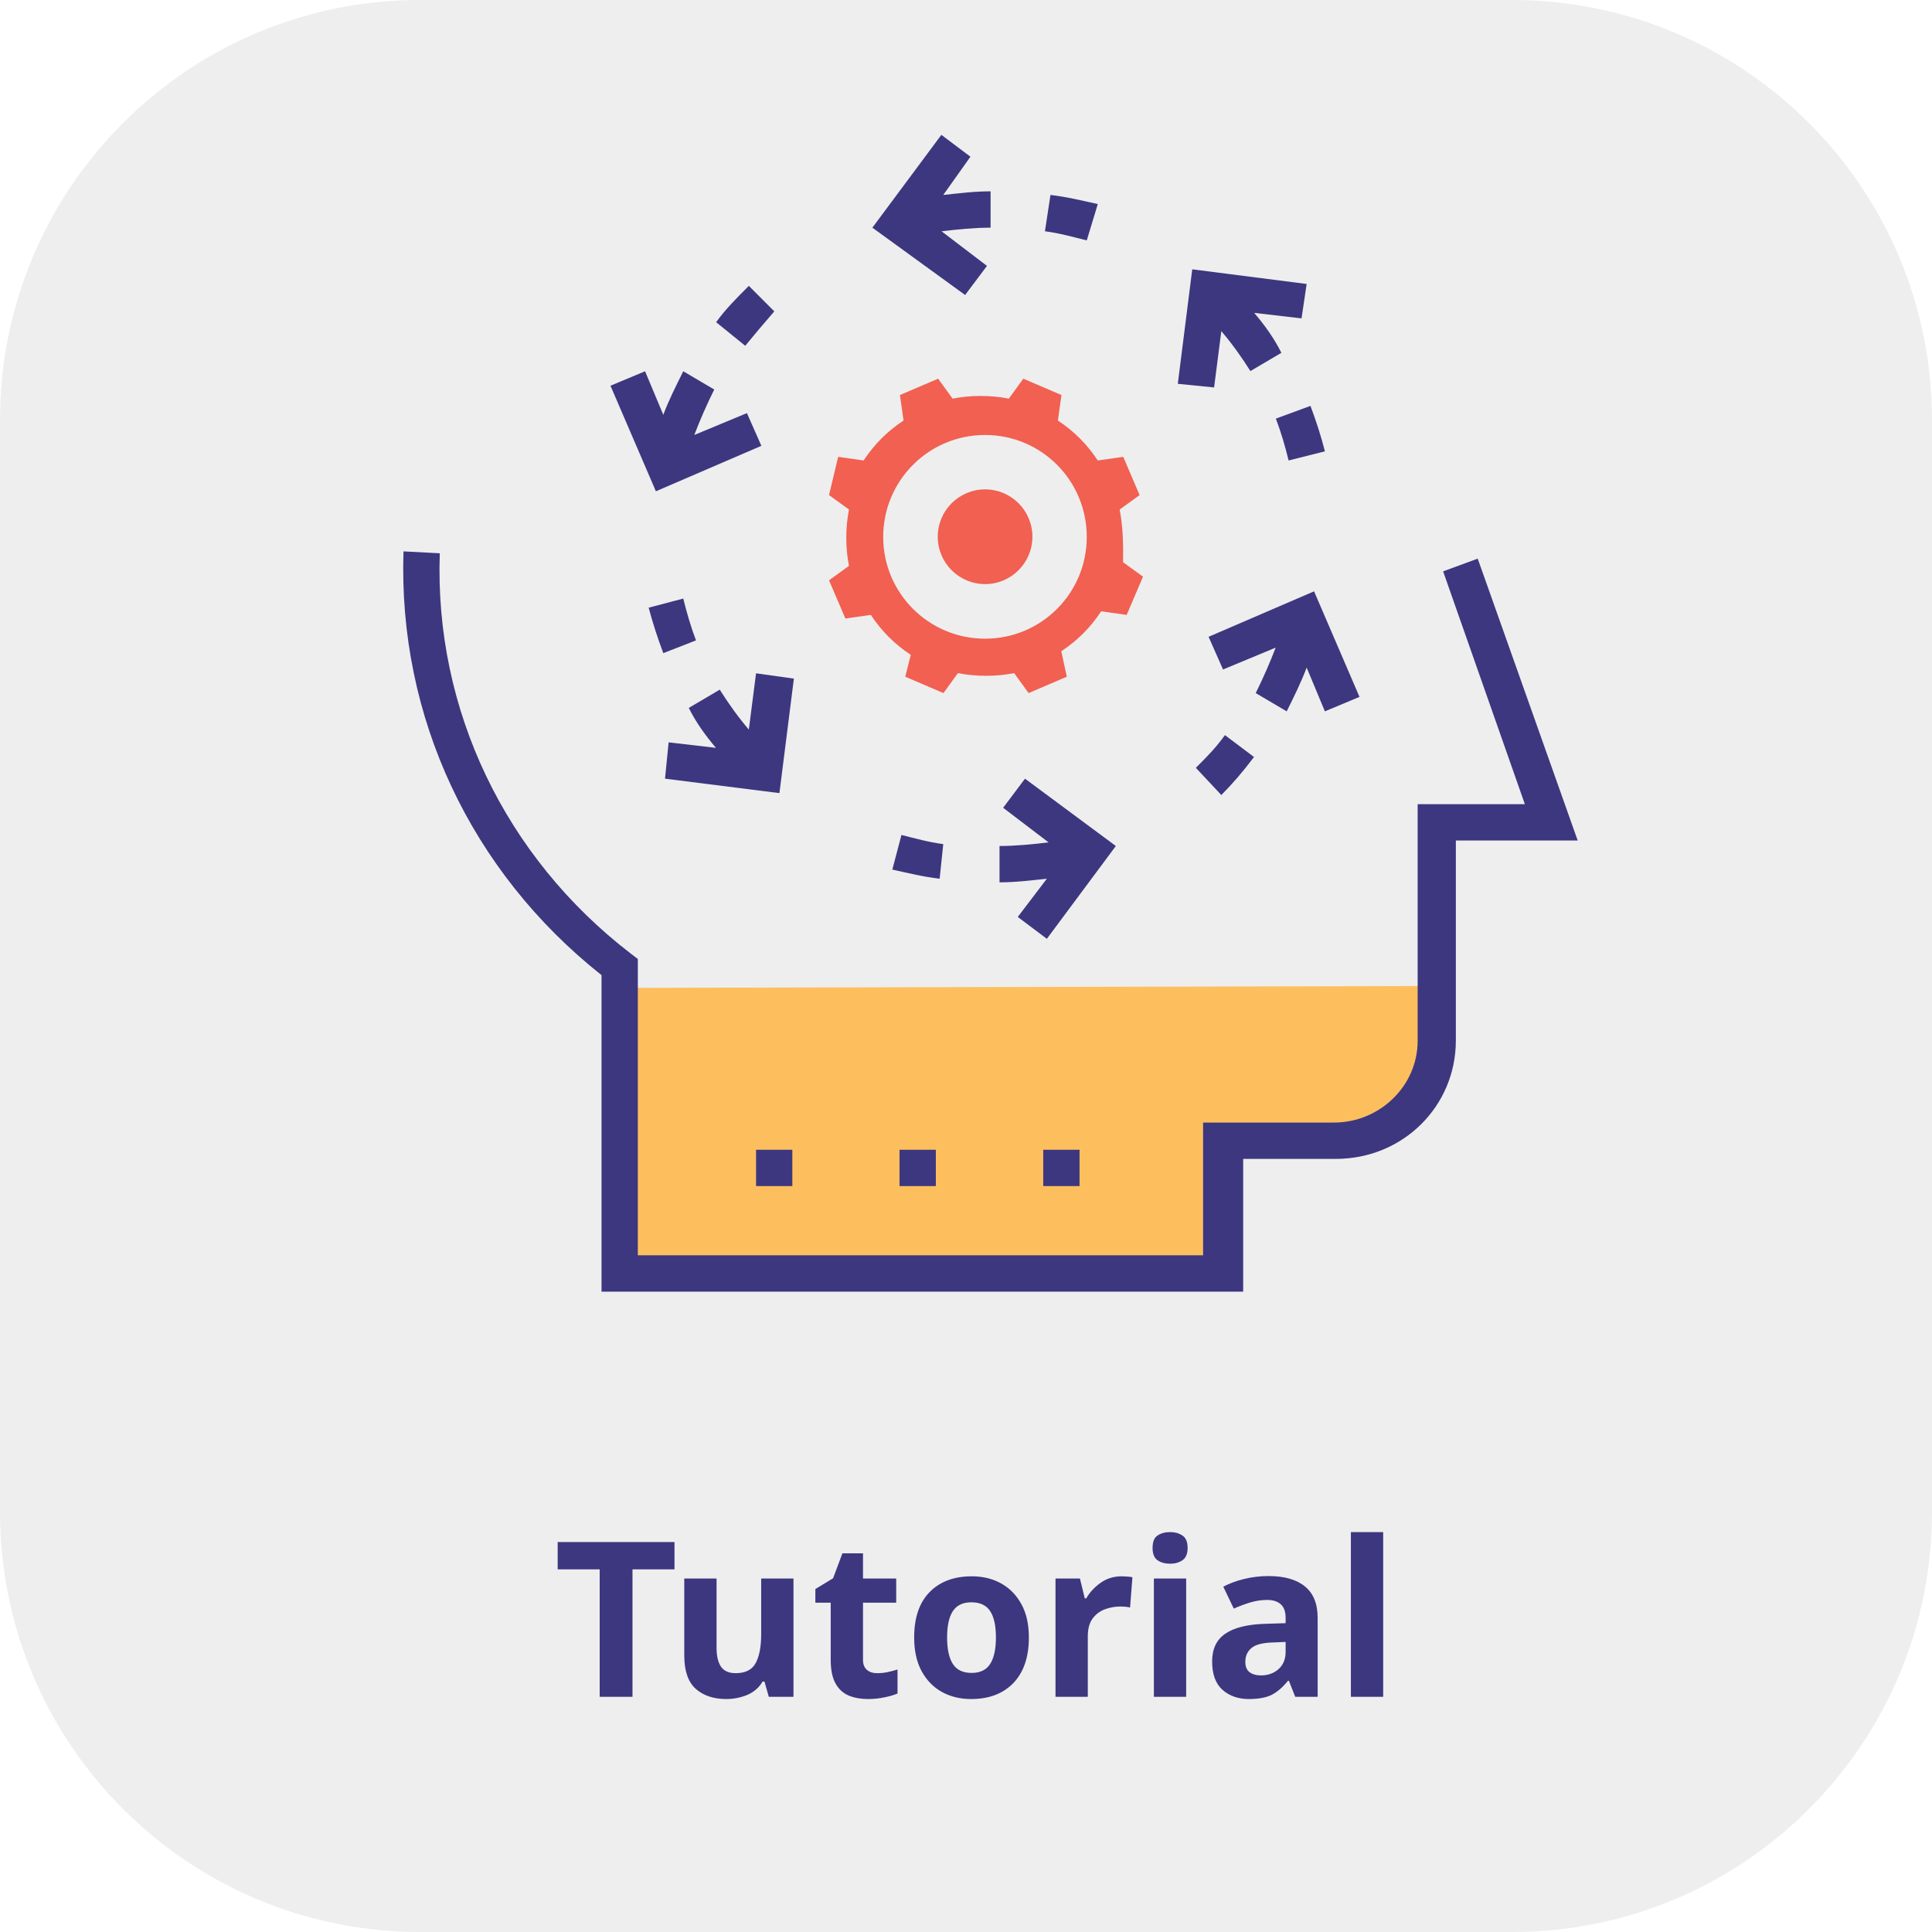
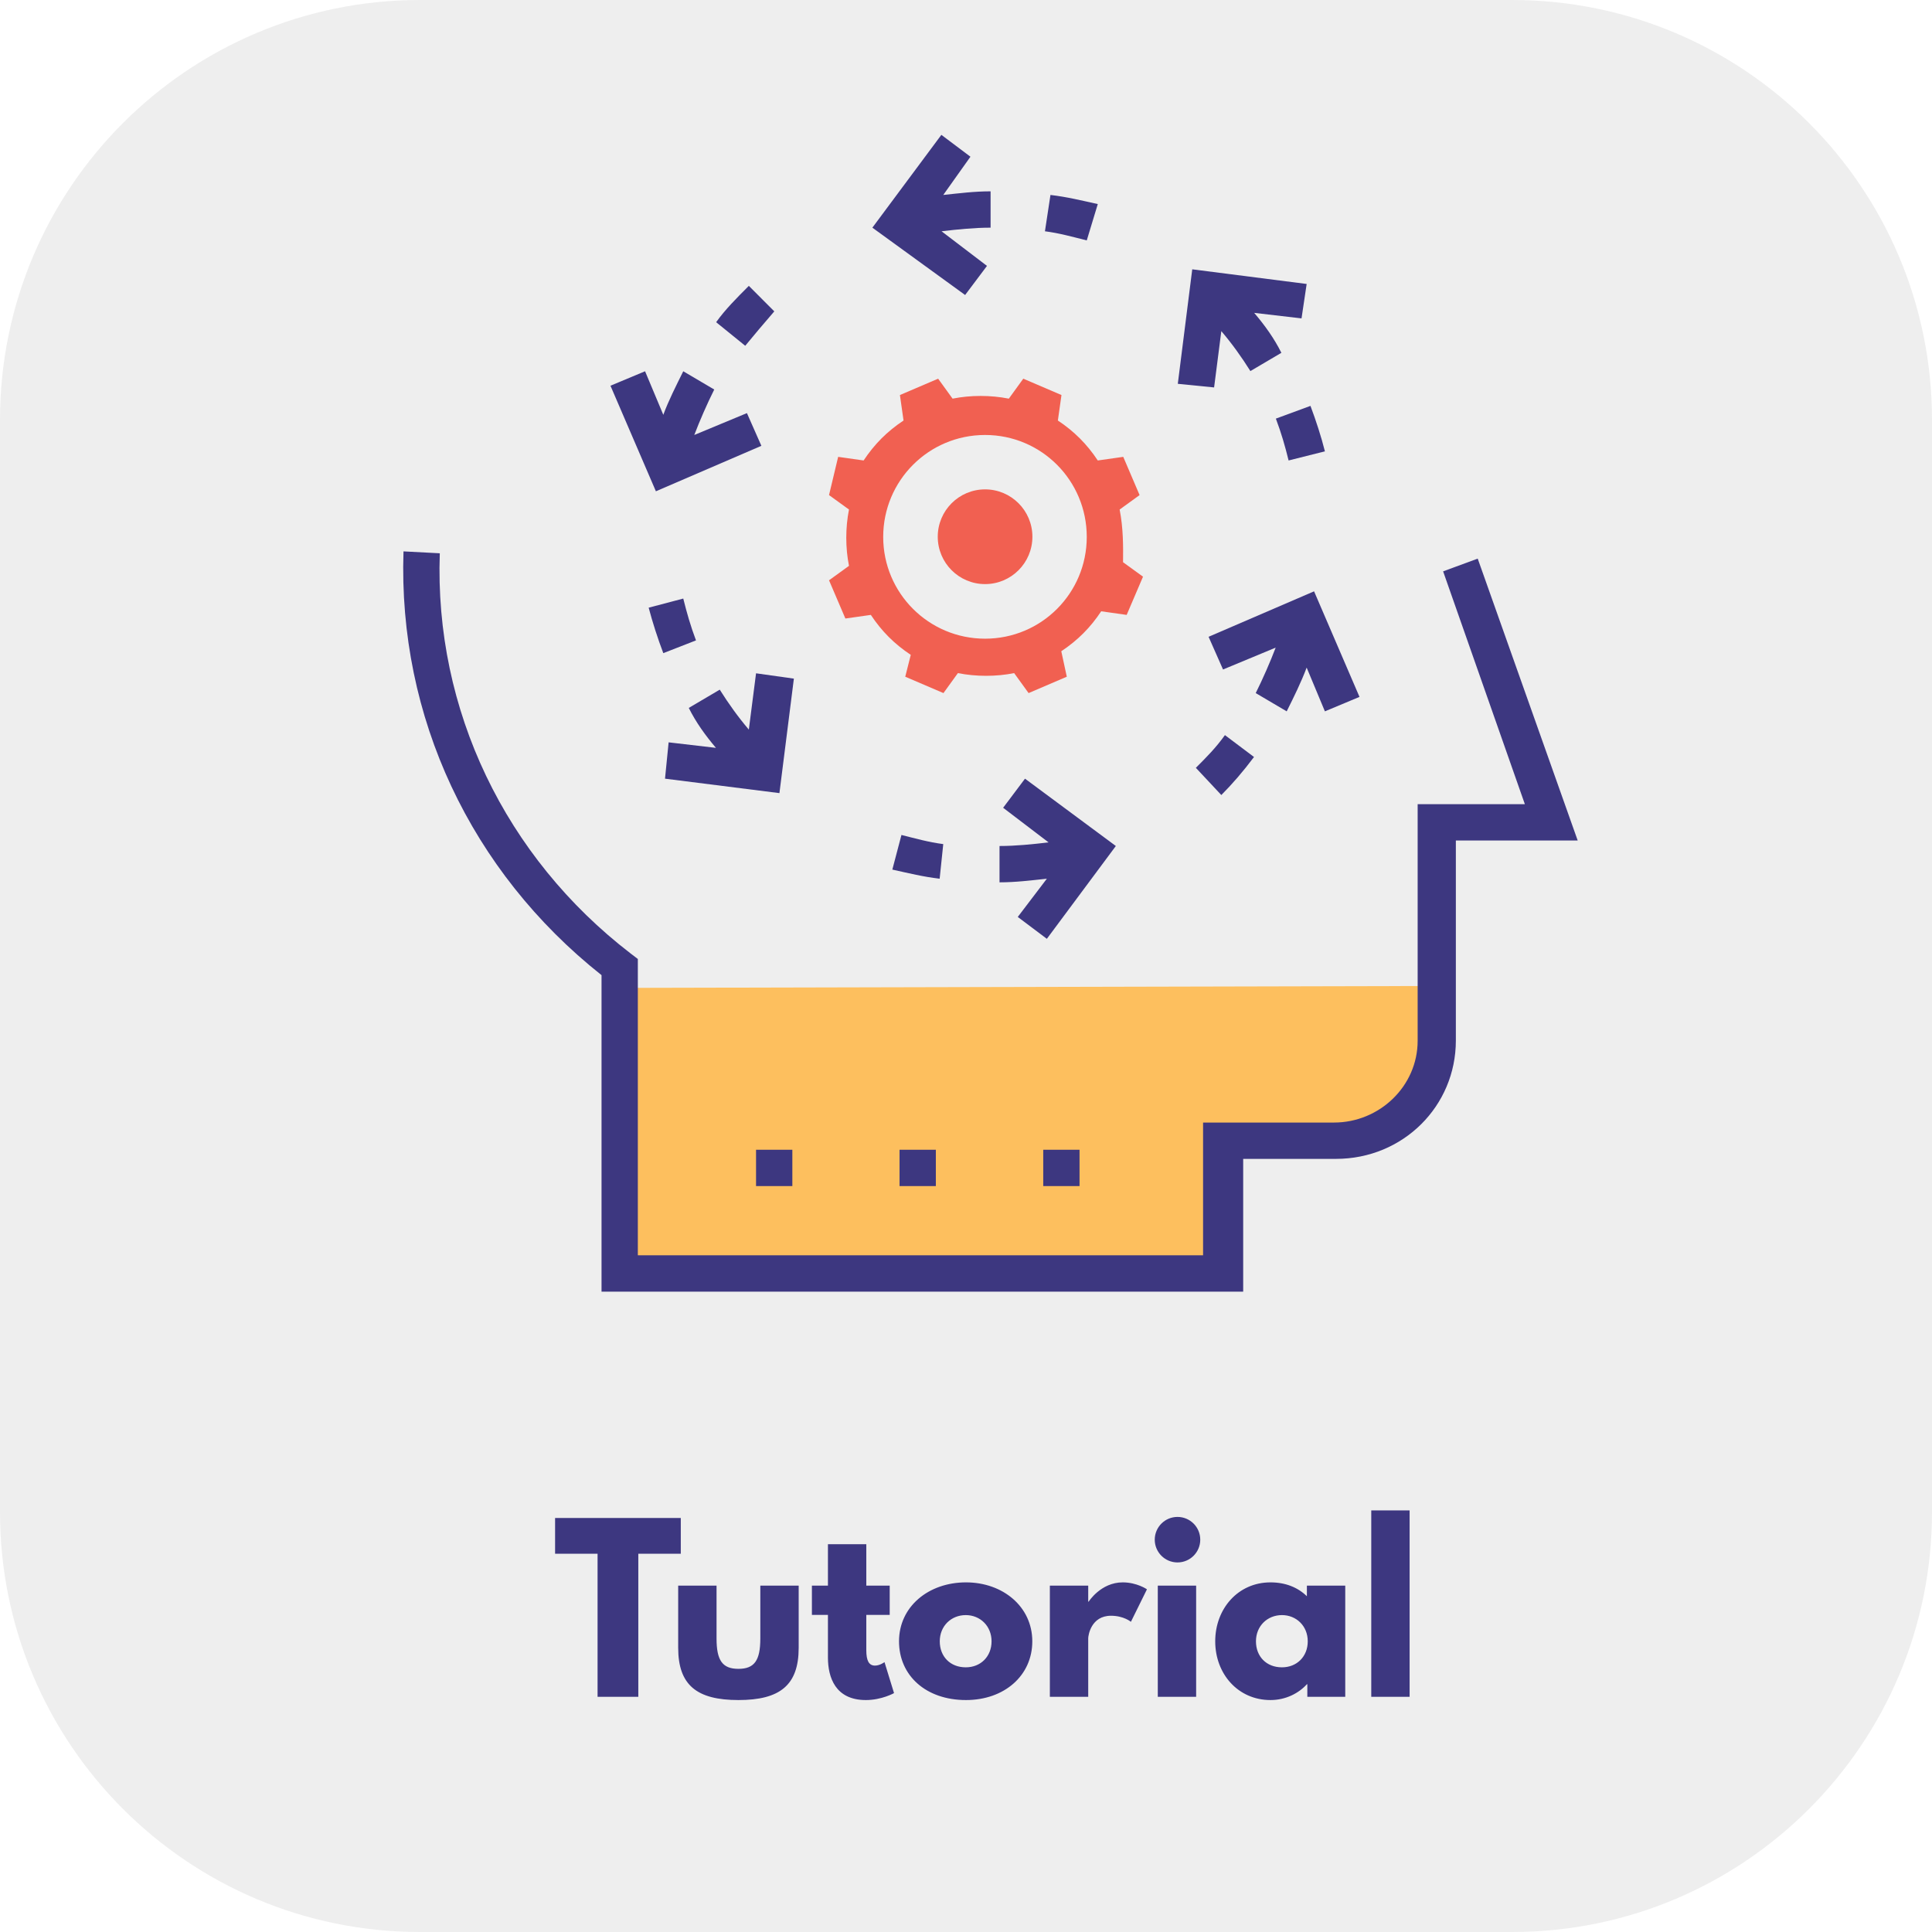
<svg xmlns="http://www.w3.org/2000/svg" width="230px" height="230px" viewBox="0 0 230 230" version="1.1">
  <defs />
  <g id="Page-1" stroke="none" stroke-width="1" fill="none" fill-rule="evenodd">
    <g id="tutorial">
      <rect id="Rectangle" fill="#D8D8D8" opacity="0.436" x="0" y="0" width="230" height="230" rx="50" />
-       <text id="Tutorial" font-family="LeagueSpartan-Bold, League Spartan" font-size="25.8" font-weight="bold" fill="#3D3780">
-         <tspan x="65.875" y="202">Tutorial</tspan>
-       </text>
+       <path d="M66.082,184.972 L66.082,180.715 L81.046,180.715 L81.046,184.972 L75.989,184.972 L75.989,202 L71.139,202 L71.139,184.972 L66.082,184.972 Z M85.303,188.765 L85.303,195.06 C85.303,197.666 85.999,198.672 87.909,198.672 C89.818,198.672 90.514,197.666 90.514,195.06 L90.514,188.765 L95.081,188.765 L95.081,196.169 C95.081,200.607 92.862,202.387 87.909,202.387 C82.955,202.387 80.736,200.607 80.736,196.169 L80.736,188.765 L85.303,188.765 Z M98.564,188.765 L96.655,188.765 L96.655,192.248 L98.564,192.248 L98.564,197.33 C98.564,199.678 99.441,202.387 103.079,202.387 C104.962,202.387 106.433,201.561 106.433,201.561 L105.298,197.872 C105.298,197.872 104.756,198.285 104.163,198.285 C103.44,198.285 103.131,197.691 103.131,196.453 L103.131,192.248 L105.917,192.248 L105.917,188.765 L103.131,188.765 L103.131,183.837 L98.564,183.837 L98.564,188.765 Z M107.026,195.395 C107.026,191.267 110.535,188.378 114.999,188.378 C119.385,188.378 122.893,191.267 122.893,195.395 C122.893,199.472 119.565,202.387 114.999,202.387 C110.226,202.387 107.026,199.472 107.026,195.395 Z M111.877,195.395 C111.877,197.201 113.115,198.491 114.973,198.491 C116.753,198.491 118.043,197.201 118.043,195.395 C118.043,193.563 116.676,192.273 114.973,192.273 C113.244,192.273 111.877,193.563 111.877,195.395 Z M124.983,202 L129.55,202 L129.55,195.034 C129.55,194.699 129.885,192.351 132.259,192.351 C133.781,192.351 134.632,193.073 134.632,193.073 L136.542,189.203 C136.542,189.203 135.355,188.378 133.652,188.378 C131.046,188.378 129.601,190.674 129.601,190.674 L129.55,190.674 L129.55,188.765 L124.983,188.765 L124.983,202 Z M140.179,180.586 C141.676,180.586 142.888,181.799 142.888,183.295 C142.888,184.791 141.676,186.004 140.179,186.004 C138.683,186.004 137.47,184.791 137.47,183.295 C137.47,181.799 138.683,180.586 140.179,180.586 Z M137.832,188.765 L142.398,188.765 L142.398,202 L137.832,202 L137.832,188.765 Z M144.669,195.395 C144.669,191.525 147.378,188.378 151.248,188.378 C153.028,188.378 154.498,188.971 155.582,190.029 L155.582,188.765 L160.149,188.765 L160.149,202 L155.634,202 L155.634,200.504 L155.582,200.504 C154.602,201.587 153.054,202.387 151.248,202.387 C147.378,202.387 144.669,199.265 144.669,195.395 Z M149.519,195.395 C149.519,197.201 150.757,198.491 152.615,198.491 C154.395,198.491 155.685,197.201 155.685,195.395 C155.685,193.563 154.318,192.273 152.615,192.273 C150.886,192.273 149.519,193.563 149.519,195.395 Z M163.245,202 L167.811,202 L167.811,179.812 L163.245,179.812 L163.245,202 Z" id="Tutorial" fill="#3D3780" />
      <g id="think" transform="translate(48, 16)" fill-rule="nonzero">
        <path d="M25.783,101.606 L25.783,135.592 L97.396,135.592 L97.396,119.788 L110.813,119.788 C117.51,119.788 122.918,114.58 122.918,107.878 L122.918,101.379 L25.783,101.606 Z" id="Shape" fill="#FDBF5E" />
        <g id="Group" fill="#3D3780">
          <path d="M81.376,12.62 C79.656,12.19 78.141,11.759 76.398,11.533 L77.055,7.209 C79.001,7.435 80.743,7.865 82.689,8.295 L81.376,12.62 Z" id="Shape" />
          <path d="M69.927,11.103 L69.927,6.778 C67.981,6.778 66.239,7.005 64.293,7.209 L67.529,2.657 L64.067,0.054 L55.854,11.103 L66.895,19.119 L69.497,15.654 L64.089,11.533 C66.013,11.307 67.982,11.103 69.927,11.103 Z" id="Shape" />
          <path d="M63.863,88.609 C61.917,88.383 60.175,87.952 58.23,87.522 L59.316,83.401 C61.035,83.831 62.551,84.262 64.293,84.488 L63.863,88.609 Z" id="Shape" />
          <path d="M74.023,76.699 L71.421,80.163 L76.829,84.284 C74.882,84.511 72.937,84.714 70.991,84.714 L70.991,89.039 C72.937,89.039 74.679,88.813 76.625,88.609 L73.163,93.16 L76.625,95.764 L84.838,84.714 L74.023,76.699 Z" id="Shape" />
          <path d="M30.965,61.755 C30.309,60.034 29.675,58.064 29.223,56.343 L33.341,55.256 C33.77,56.977 34.201,58.494 34.856,60.237 L30.965,61.755 Z" id="Shape" />
          <path d="M42.006,64.155 L41.146,70.857 C39.857,69.34 38.771,67.823 37.684,66.102 L33.997,68.276 C34.856,69.996 35.943,71.513 37.232,73.031 L31.598,72.374 L31.168,76.699 L44.789,78.419 L46.509,64.789 L42.006,64.155 Z" id="Shape" />
          <path d="M105.405,38.818 C104.975,37.074 104.545,35.58 103.889,33.836 L108.008,32.319 C108.664,34.063 109.297,36.01 109.727,37.731 L105.405,38.818 Z" id="Shape" />
          <path d="M107.555,17.805 L93.934,16.062 L92.214,29.692 L96.536,30.123 L97.396,23.42 C98.685,24.937 99.771,26.455 100.857,28.175 L104.545,26.002 C103.685,24.281 102.599,22.764 101.31,21.247 L106.944,21.903 L107.555,17.805 Z" id="Shape" />
          <path d="M97.396,78.646 L94.364,75.409 C95.653,74.118 96.739,73.031 97.825,71.514 L101.287,74.118 C99.997,75.838 98.685,77.356 97.396,78.646 Z" id="Shape" />
          <path d="M113.845,66.963 L108.437,54.396 L95.879,59.808 L97.599,63.702 L103.866,61.098 C103.21,62.819 102.35,64.789 101.491,66.51 L105.178,68.684 C106.038,66.963 106.898,65.219 107.554,63.476 L109.726,68.684 L113.845,66.963 Z" id="Shape" />
          <path d="M40.717,25.164 L37.255,22.357 C38.341,20.84 39.631,19.549 41.147,18.032 L44.179,21.066 C42.866,22.583 41.78,23.874 40.717,25.164 Z" id="Shape" />
          <path d="M40.92,33.18 L34.653,35.783 C35.309,34.063 36.169,32.093 37.029,30.372 L33.341,28.198 C32.481,29.941 31.598,31.662 30.965,33.383 L28.793,28.198 L24.675,29.919 L30.082,42.486 L42.64,37.074 L40.92,33.18 Z" id="Shape" />
          <rect id="Rectangle-path" x="42.006" y="120.875" width="4.321" height="4.325" />
          <rect id="Rectangle-path" x="59.089" y="120.875" width="4.321" height="4.325" />
          <rect id="Rectangle-path" x="76.195" y="120.875" width="4.321" height="4.325" />
          <path d="M99.568,137.766 L23.611,137.766 L23.611,100.089 C8.044,87.749 -0.621,69.34 0.035,49.641 L4.356,49.867 C3.7,68.48 12.139,86.028 27.073,97.508 L27.933,98.164 L27.933,133.441 L95.223,133.441 L95.223,117.637 L110.813,117.637 C116.221,117.637 120.768,113.312 120.768,107.901 L120.768,79.733 L133.53,79.733 L123.8,52.019 L127.918,50.502 L139.82,84.058 L125.316,84.058 L125.316,107.878 C125.316,115.667 119.049,121.962 111.039,121.962 L99.998,121.962 L99.998,137.766 L99.568,137.766 L99.568,137.766 Z" id="Shape" />
        </g>
        <g id="Group" transform="translate(50.4, 29.07107)" fill="#F16051">
          <path d="M34.89,15.588 L37.266,13.868 L35.32,9.316 L32.288,9.747 C30.998,7.799 29.483,6.282 27.537,4.991 L27.966,1.957 L23.419,0.01 L21.699,2.387 C19.527,1.957 17.151,1.957 15.002,2.387 L13.282,0.01 L8.734,1.957 L9.164,4.991 C7.218,6.282 5.702,7.799 4.412,9.747 L1.38,9.316 L0.294,13.868 L2.67,15.588 C2.24,17.762 2.24,20.14 2.67,22.291 L0.294,24.011 L2.24,28.562 L5.272,28.132 C6.562,30.08 8.078,31.597 10.024,32.887 L9.368,35.491 L13.916,37.439 L15.635,35.061 C17.807,35.491 20.183,35.491 22.332,35.061 L24.052,37.439 L28.6,35.491 L27.944,32.457 C29.89,31.166 31.405,29.649 32.695,27.702 L35.727,28.132 L37.673,23.581 L35.297,21.86 C35.32,19.913 35.32,17.762 34.89,15.588 Z M18.871,30.963 C12.174,30.963 6.743,25.551 6.743,18.849 C6.743,12.147 12.151,6.712 18.871,6.712 C25.568,6.712 30.976,12.124 30.976,18.849 C30.976,25.551 25.569,30.963 18.871,30.963 Z" id="Shape" />
          <ellipse id="Oval" cx="18.871" cy="18.826" rx="5.634" ry="5.638" />
        </g>
      </g>
    </g>
  </g>
</svg>
